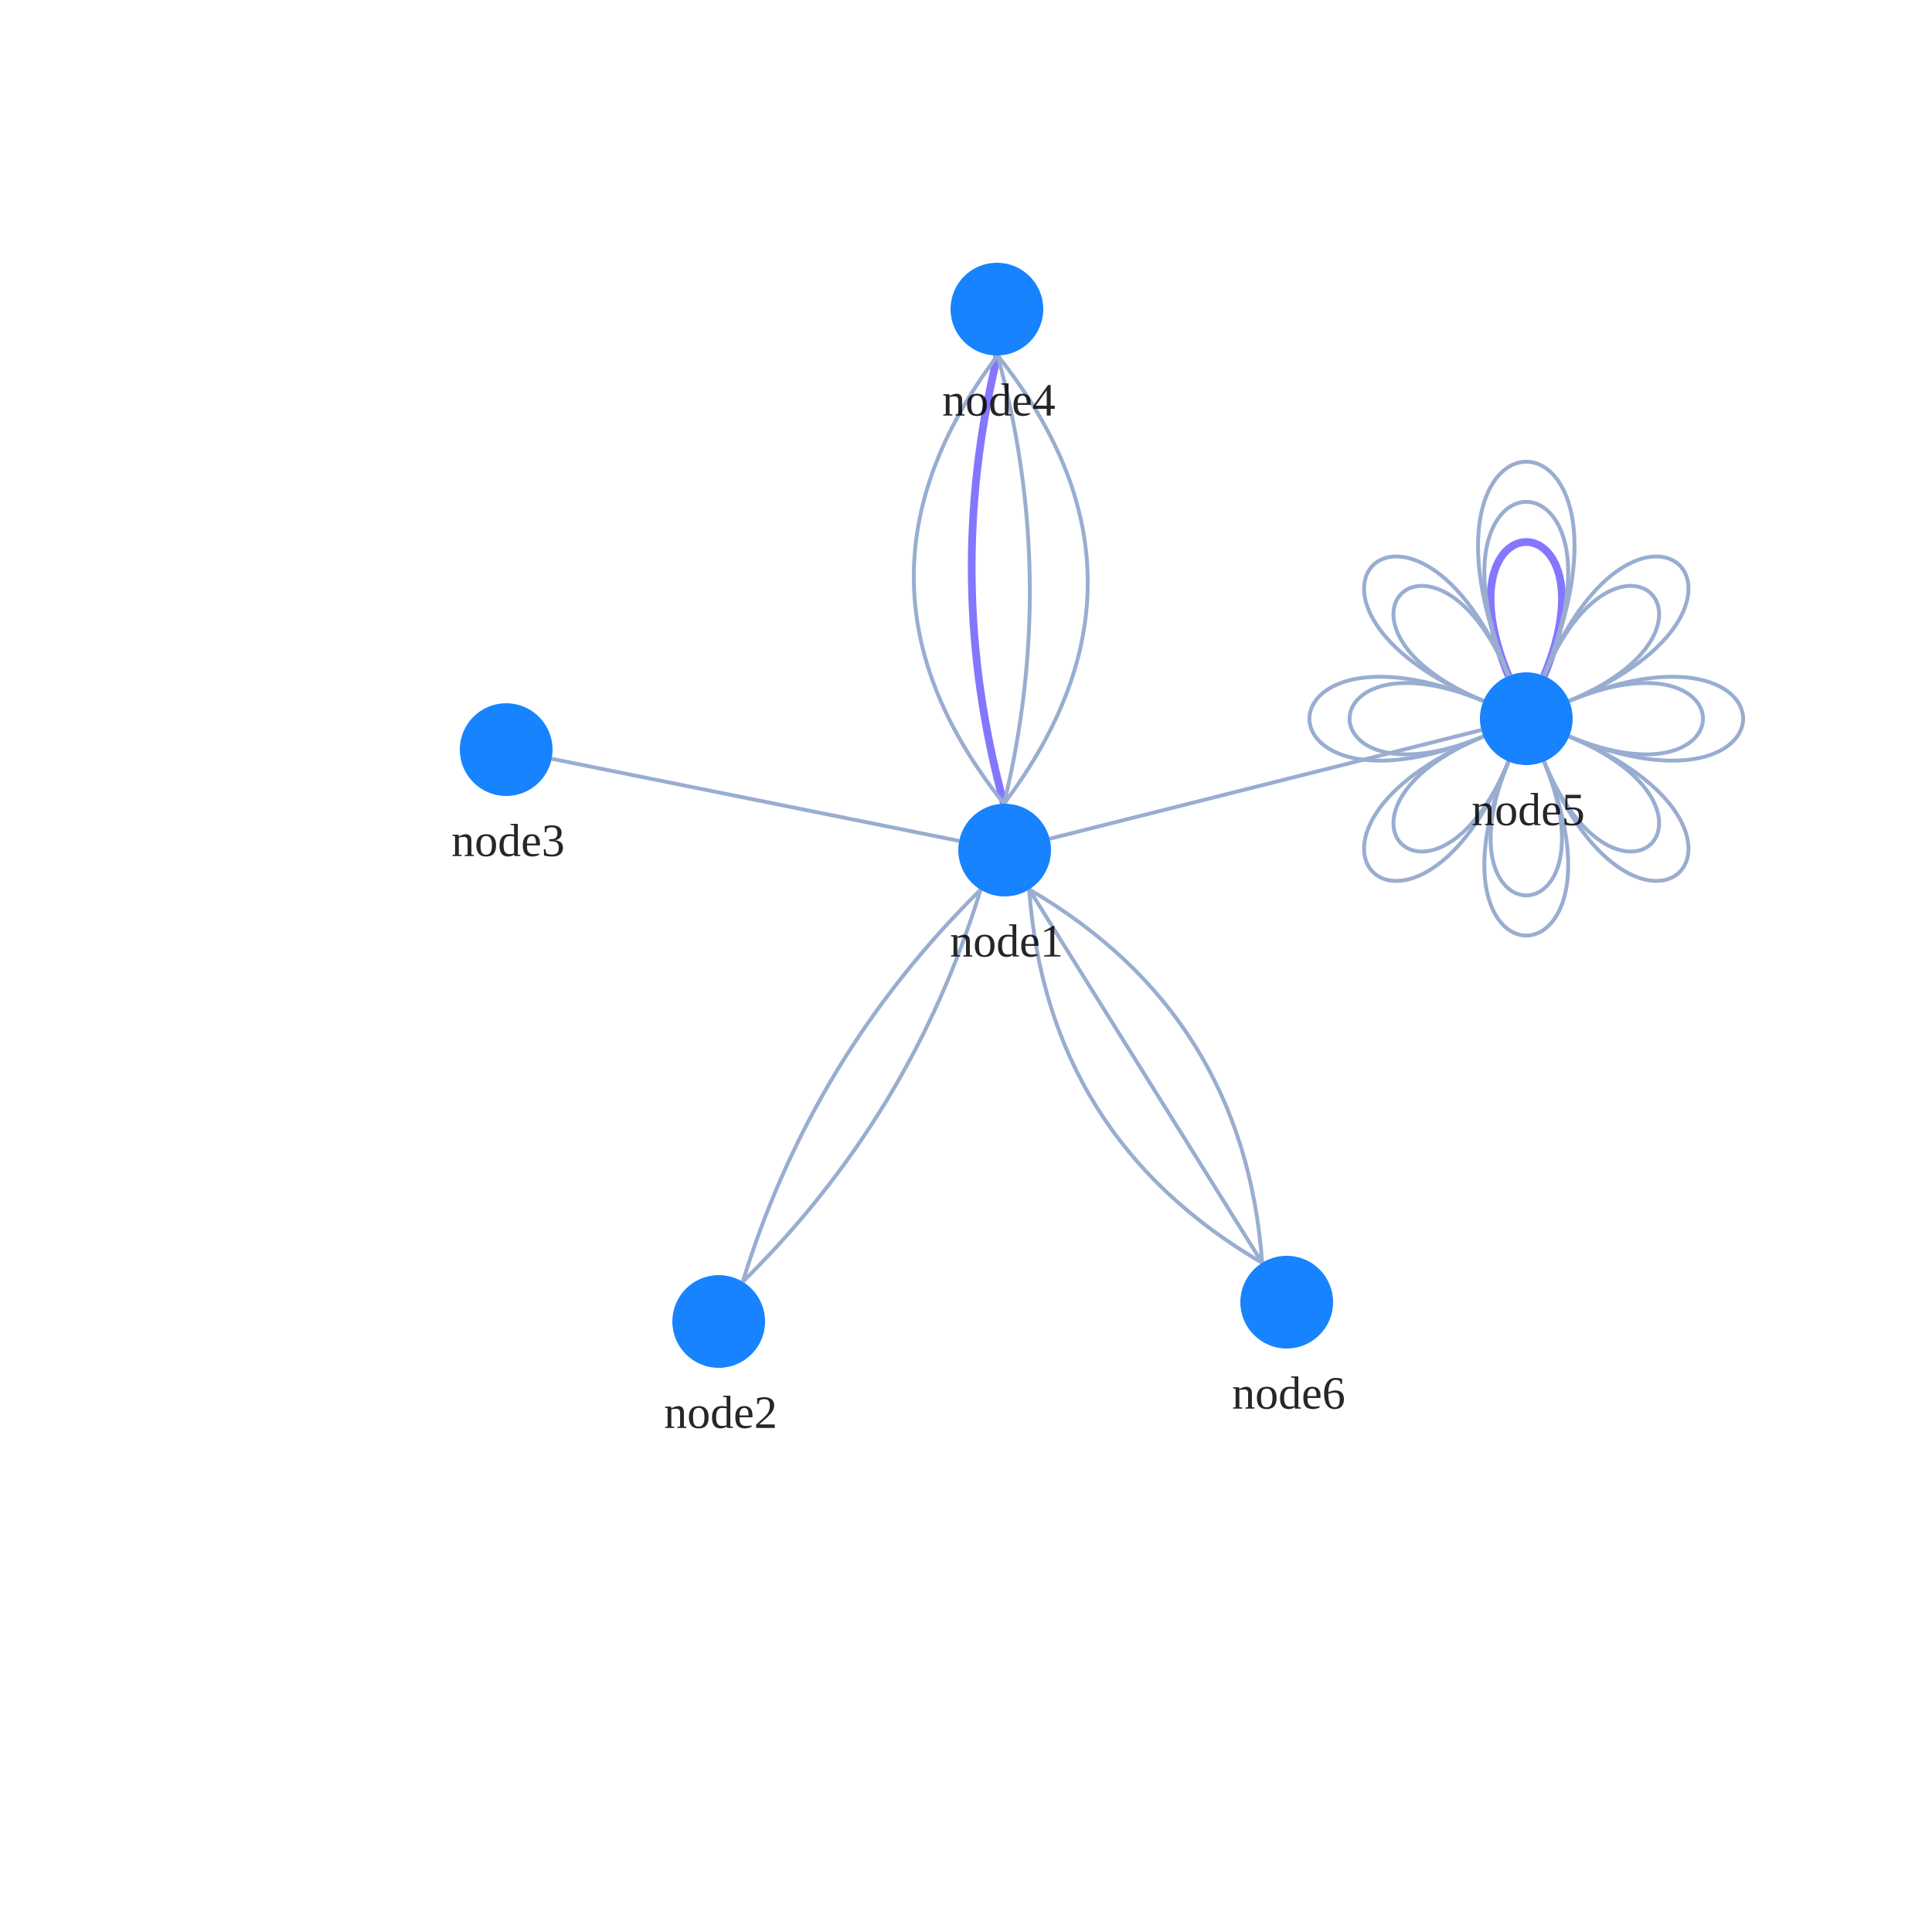
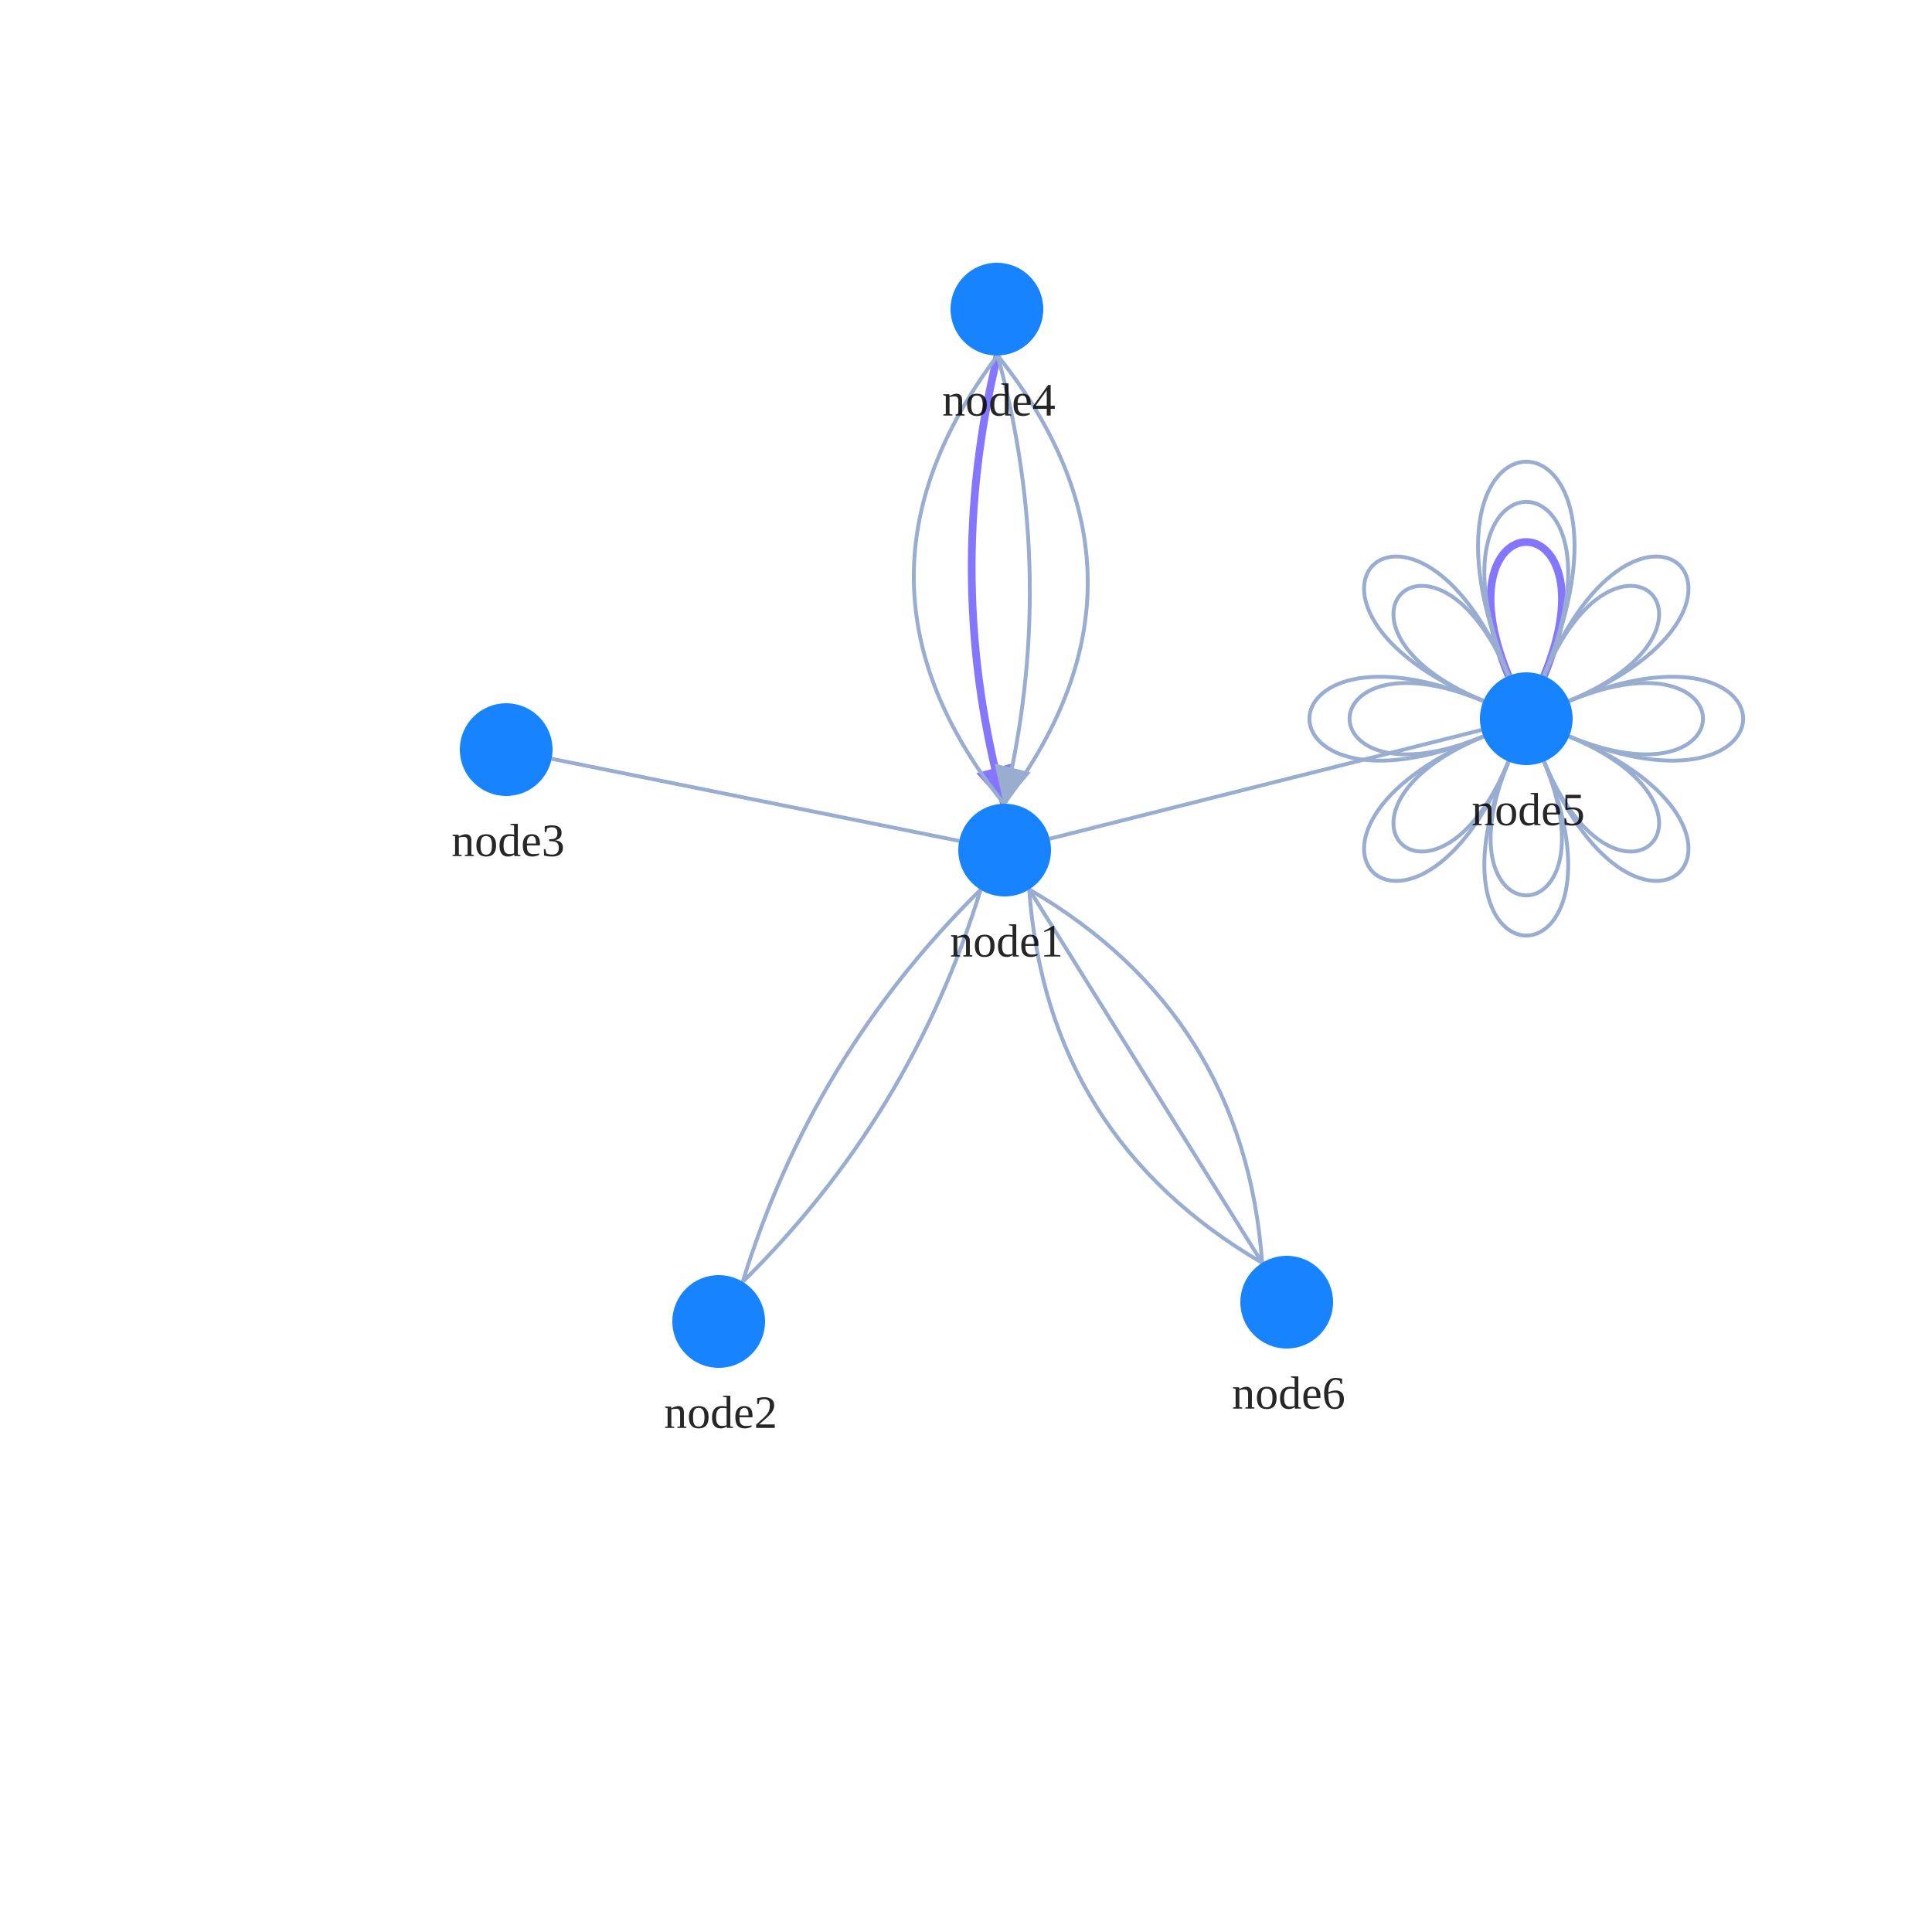
<svg xmlns="http://www.w3.org/2000/svg" width="500" height="500" style="background: transparent; position: absolute; outline: none;" color-interpolation-filters="sRGB" tabindex="1">
  <defs />
  <g id="g-svg-camera" transform="matrix(1,0,0,1,0,0)">
    <g id="g-root" fill="none" transform="matrix(1,0,0,1,0,0)">
      <g id="g-svg-7" fill="none" transform="matrix(1,0,0,1,0,0)" />
      <g id="g-svg-6" fill="none" transform="matrix(1,0,0,1,0,0)">
-         <g id="edge1" fill="none" marker-start="false" marker-end="false" transform="matrix(1,0,0,1,0,0)">
-           <g id="edge1" fill="none" marker-start="false" marker-end="false" stroke="transparent" stroke-width="4" />
+         <g id="edge1" fill="none" marker-start="true" marker-end="false" transform="matrix(1,0,0,1,0,0)">
+           <g id="edge1" fill="none" marker-start="true" marker-end="false" stroke="transparent" stroke-width="4" />
          <g transform="matrix(1,0,0,1,251.4779,91.99878)">
-             <path id="key" fill="none" d="M 8.351,116.002 Q -7.476 58.215,6.694 0" stroke-width="2" stroke="rgba(133,118,255,1)" />
-             <path id="key" fill="none" d="M 8.351,116.002 Q -7.476 58.215,6.694 0" stroke-width="4" stroke="transparent" />
-           </g>
-         </g>
-         <g id="edge2" fill="none" marker-start="false" marker-end="false" transform="matrix(1,0,0,1,0,0)">
-           <g id="edge2" fill="none" marker-start="false" marker-end="false" stroke="transparent" stroke-width="3" />
+             <path id="key" fill="none" d="M 7.03,111.18 L 8.351,116.002 Q -7.476 58.215,6.694 0" stroke-width="2" stroke="rgba(133,118,255,1)" />
+             <path id="key" fill="none" d="M 7.03,111.18 L 8.351,116.002 Q -7.476 58.215,6.694 0" stroke-width="4" stroke="transparent" />
+             <g transform="matrix(-0.264158,-0.964479,0.964479,-0.264158,7.029922,111.1801)">
+               <path id="g-svg-35" fill="rgba(133,118,255,1)" d="M 0,4 L 8,0 L 8,8 Z" transform="translate(-4,-4)" stroke-width="1" stroke="rgba(133,118,255,1)" width="8" height="8" stroke-dasharray="0,0" />
+               <path id="g-svg-35" fill="transparent" d="M 0,4 L 8,0 L 8,8 Z" transform="translate(-4,-4)" stroke-width="3" stroke="transparent" width="8" height="8" stroke-dasharray="0,0" />
+             </g>
+           </g>
+         </g>
+         <g id="edge2" fill="none" marker-start="false" marker-end="true" transform="matrix(1,0,0,1,0,0)">
+           <g id="edge2" fill="none" marker-start="false" marker-end="true" stroke="transparent" stroke-width="3" />
          <g transform="matrix(1,0,0,1,258.1714,91.99878)">
-             <path id="key" fill="none" d="M 0,0 Q 15.827 57.787,1.657 116.002" stroke-width="1" stroke="rgba(153,173,209,1)" />
-             <path id="key" fill="none" d="M 0,0 Q 15.827 57.787,1.657 116.002" stroke-width="3" stroke="transparent" />
+             <path id="key" fill="none" d="M 0,0 Q 15.827 57.787,1.657 116.002 L 2.84,111.144" stroke-width="1" stroke="rgba(153,173,209,1)" />
+             <path id="key" fill="none" d="M 0,0 Q 15.827 57.787,1.657 116.002 L 2.84,111.144" stroke-width="3" stroke="transparent" />
+             <g transform="matrix(0.236499,-0.971632,0.971632,0.236499,2.839673,111.1443)">
+               <path id="g-svg-39" fill="rgba(153,173,209,1)" d="M 0,4 L 8,0 L 8,8 Z" transform="translate(-4,-4)" stroke-width="1" stroke="rgba(153,173,209,1)" width="8" height="8" stroke-dasharray="0,0" />
+               <path id="g-svg-39" fill="transparent" d="M 0,4 L 8,0 L 8,8 Z" transform="translate(-4,-4)" stroke-width="3" stroke="transparent" width="8" height="8" stroke-dasharray="0,0" />
+             </g>
          </g>
        </g>
        <g id="edge3" fill="none" marker-start="false" marker-end="false" transform="matrix(1,0,0,1,0,0)">
          <g id="edge3" fill="none" marker-start="false" marker-end="false" stroke="transparent" stroke-width="3" />
          <g transform="matrix(1,0,0,1,236.4947,91.99878)">
            <path id="key" fill="none" d="M 21.677,0 Q -22.49 58.644,23.334 116.002" stroke-width="1" stroke="rgba(153,173,209,1)" />
            <path id="key" fill="none" d="M 21.677,0 Q -22.49 58.644,23.334 116.002" stroke-width="3" stroke="transparent" />
          </g>
        </g>
        <g id="edge4" fill="none" marker-start="false" marker-end="false" transform="matrix(1,0,0,1,0,0)">
          <g id="edge4" fill="none" marker-start="false" marker-end="false" stroke="transparent" stroke-width="3" />
          <g transform="matrix(1,0,0,1,258.1714,91.99878)">
            <path id="key" fill="none" d="M 1.657,116.002 Q 45.824 57.358,0 0" stroke-width="1" stroke="rgba(153,173,209,1)" />
            <path id="key" fill="none" d="M 1.657,116.002 Q 45.824 57.358,0 0" stroke-width="3" stroke="transparent" />
          </g>
        </g>
        <g id="edge5" fill="none" marker-start="false" marker-end="false" transform="matrix(1,0,0,1,0,0)">
          <g id="edge5" fill="none" marker-start="false" marker-end="false" stroke="transparent" stroke-width="3" />
          <g transform="matrix(1,0,0,1,192.2233,230.2601)">
            <path id="key" fill="none" d="M 61.553,0 Q 43.602 58.519,0 101.48" stroke-width="1" stroke="rgba(153,173,209,1)" />
            <path id="key" fill="none" d="M 61.553,0 Q 43.602 58.519,0 101.48" stroke-width="3" stroke="transparent" />
          </g>
        </g>
        <g id="edge6" fill="none" marker-start="false" marker-end="false" transform="matrix(1,0,0,1,0,0)">
          <g id="edge6" fill="none" marker-start="false" marker-end="false" stroke="transparent" stroke-width="3" />
          <g transform="matrix(1,0,0,1,192.2233,230.2601)">
            <path id="key" fill="none" d="M 61.553,0 Q 17.952 42.961,0 101.48" stroke-width="1" stroke="rgba(153,173,209,1)" />
            <path id="key" fill="none" d="M 61.553,0 Q 17.952 42.961,0 101.48" stroke-width="3" stroke="transparent" />
          </g>
        </g>
        <g id="edge7" fill="none" marker-start="false" marker-end="false" transform="matrix(1,0,0,1,0,0)">
          <g id="edge7" fill="none" marker-start="false" marker-end="false" stroke="transparent" stroke-width="3" />
          <g transform="matrix(1,0,0,1,142.7634,196.3709)">
            <path id="key" fill="none" d="M 105.473,21.258 Q 52.737 10.629,0 0" stroke-width="1" stroke="rgba(153,173,209,1)" />
            <path id="key" fill="none" d="M 105.473,21.258 Q 52.737 10.629,0 0" stroke-width="3" stroke="transparent" />
          </g>
        </g>
        <g id="edge8" fill="none" marker-start="false" marker-end="false" transform="matrix(1,0,0,1,0,0)">
          <g id="edge8" fill="none" marker-start="false" marker-end="false" stroke="transparent" stroke-width="3" />
          <g transform="matrix(1,0,0,1,271.6366,188.9307)">
            <path id="key" fill="none" d="M 0,28.139 Q 55.863 14.069,111.727 0" stroke-width="1" stroke="rgba(153,173,209,1)" />
            <path id="key" fill="none" d="M 0,28.139 Q 55.863 14.069,111.727 0" stroke-width="3" stroke="transparent" />
          </g>
        </g>
        <g id="edge9" fill="none" marker-start="false" marker-end="false" transform="matrix(1,0,0,1,0,0)">
          <g id="edge9" fill="none" marker-start="false" marker-end="false" stroke="transparent" stroke-width="3" />
          <g transform="matrix(1,0,0,1,266.3522,230.1809)">
            <path id="key" fill="none" d="M 0,0 Q 30.148 48.319,60.296 96.638" stroke-width="1" stroke="rgba(153,173,209,1)" />
            <path id="key" fill="none" d="M 0,0 Q 30.148 48.319,60.296 96.638" stroke-width="3" stroke="transparent" />
          </g>
        </g>
        <g id="edge10" fill="none" marker-start="false" marker-end="false" transform="matrix(1,0,0,1,0,0)">
          <g id="edge10" fill="none" marker-start="false" marker-end="false" stroke="transparent" stroke-width="3" />
          <g transform="matrix(1,0,0,1,266.3522,230.1809)">
            <path id="key" fill="none" d="M 0,0 Q 4.696 64.2,60.296 96.638" stroke-width="1" stroke="rgba(153,173,209,1)" />
            <path id="key" fill="none" d="M 0,0 Q 4.696 64.2,60.296 96.638" stroke-width="3" stroke="transparent" />
          </g>
        </g>
        <g id="edge11" fill="none" marker-start="false" marker-end="false" transform="matrix(1,0,0,1,0,0)">
          <g id="edge11" fill="none" marker-start="false" marker-end="false" stroke="transparent" stroke-width="3" />
          <g transform="matrix(1,0,0,1,266.3522,230.1809)">
            <path id="key" fill="none" d="M 0,0 Q 55.6 32.439,60.296 96.638" stroke-width="1" stroke="rgba(153,173,209,1)" />
            <path id="key" fill="none" d="M 0,0 Q 55.6 32.439,60.296 96.638" stroke-width="3" stroke="transparent" />
          </g>
        </g>
        <g id="loop1" fill="none" marker-start="false" marker-end="false" transform="matrix(1,0,0,1,0,0)">
          <g id="loop1" fill="none" marker-start="false" marker-end="false" stroke="transparent" stroke-width="4" />
          <g transform="matrix(1,0,0,1,385.7661,140.268)">
            <path id="key" fill="none" d="M 4.642,34.645 C -14.493 -11.548,32.96 -11.548,13.826 34.645" stroke-width="2" stroke="rgba(133,118,255,1)" />
            <path id="key" fill="none" d="M 4.642,34.645 C -14.493 -11.548,32.96 -11.548,13.826 34.645" stroke-width="4" stroke="transparent" />
          </g>
        </g>
        <g id="loop2" fill="none" marker-start="false" marker-end="false" transform="matrix(1,0,0,1,0,0)">
          <g id="loop2" fill="none" marker-start="false" marker-end="false" stroke="transparent" stroke-width="3" />
          <g transform="matrix(1,0,0,1,399.5922,151.6207)">
            <path id="key" fill="none" d="M 0,23.293 C 19.134 -22.901,52.688 10.653,6.494 29.787" stroke-width="1" stroke="rgba(153,173,209,1)" />
            <path id="key" fill="none" d="M 0,23.293 C 19.134 -22.901,52.688 10.653,6.494 29.787" stroke-width="3" stroke="transparent" />
          </g>
        </g>
        <g id="loop3" fill="none" marker-start="false" marker-end="false" transform="matrix(1,0,0,1,0,0)">
          <g id="loop3" fill="none" marker-start="false" marker-end="false" stroke="transparent" stroke-width="3" />
          <g transform="matrix(1,0,0,1,406.0865,176.7662)">
            <path id="key" fill="none" d="M 0,4.642 C 46.194 -14.493,46.194 32.96,0 13.826" stroke-width="1" stroke="rgba(153,173,209,1)" />
            <path id="key" fill="none" d="M 0,4.642 C 46.194 -14.493,46.194 32.96,0 13.826" stroke-width="3" stroke="transparent" />
          </g>
        </g>
        <g id="loop4" fill="none" marker-start="false" marker-end="false" transform="matrix(1,0,0,1,0,0)">
          <g id="loop4" fill="none" marker-start="false" marker-end="false" stroke="transparent" stroke-width="3" />
          <g transform="matrix(1,0,0,1,399.5922,190.5922)">
            <path id="key" fill="none" d="M 6.494,0 C 52.688 19.134,19.134 52.688,0 6.494" stroke-width="1" stroke="rgba(153,173,209,1)" />
            <path id="key" fill="none" d="M 6.494,0 C 52.688 19.134,19.134 52.688,0 6.494" stroke-width="3" stroke="transparent" />
          </g>
        </g>
        <g id="loop5" fill="none" marker-start="false" marker-end="false" transform="matrix(1,0,0,1,0,0)">
          <g id="loop5" fill="none" marker-start="false" marker-end="false" stroke="transparent" stroke-width="3" />
          <g transform="matrix(1,0,0,1,385.7661,197.0865)">
            <path id="key" fill="none" d="M 13.826,0 C 32.96 46.194,-14.493 46.194,4.642 0" stroke-width="1" stroke="rgba(153,173,209,1)" />
            <path id="key" fill="none" d="M 13.826,0 C 32.96 46.194,-14.493 46.194,4.642 0" stroke-width="3" stroke="transparent" />
          </g>
        </g>
        <g id="loop6" fill="none" marker-start="false" marker-end="false" transform="matrix(1,0,0,1,0,0)">
          <g id="loop6" fill="none" marker-start="false" marker-end="false" stroke="transparent" stroke-width="3" />
          <g transform="matrix(1,0,0,1,360.6207,190.5922)">
            <path id="key" fill="none" d="M 29.787,6.494 C 10.653 52.688,-22.901 19.134,23.293 0" stroke-width="1" stroke="rgba(153,173,209,1)" />
            <path id="key" fill="none" d="M 29.787,6.494 C 10.653 52.688,-22.901 19.134,23.293 0" stroke-width="3" stroke="transparent" />
          </g>
        </g>
        <g id="loop7" fill="none" marker-start="false" marker-end="false" transform="matrix(1,0,0,1,0,0)">
          <g id="loop7" fill="none" marker-start="false" marker-end="false" stroke="transparent" stroke-width="3" />
          <g transform="matrix(1,0,0,1,349.268,176.7662)">
            <path id="key" fill="none" d="M 34.645,13.826 C -11.548 32.96,-11.548 -14.493,34.645 4.642" stroke-width="1" stroke="rgba(153,173,209,1)" />
            <path id="key" fill="none" d="M 34.645,13.826 C -11.548 32.96,-11.548 -14.493,34.645 4.642" stroke-width="3" stroke="transparent" />
          </g>
        </g>
        <g id="loop8" fill="none" marker-start="false" marker-end="false" transform="matrix(1,0,0,1,0,0)">
          <g id="loop8" fill="none" marker-start="false" marker-end="false" stroke="transparent" stroke-width="3" />
          <g transform="matrix(1,0,0,1,360.6207,151.6207)">
            <path id="key" fill="none" d="M 23.293,29.787 C -22.901 10.653,10.653 -22.901,29.787 23.293" stroke-width="1" stroke="rgba(153,173,209,1)" />
            <path id="key" fill="none" d="M 23.293,29.787 C -22.901 10.653,10.653 -22.901,29.787 23.293" stroke-width="3" stroke="transparent" />
          </g>
        </g>
        <g id="loop9" fill="none" marker-start="false" marker-end="false" transform="matrix(1,0,0,1,0,0)">
          <g id="loop9" fill="none" marker-start="false" marker-end="false" stroke="transparent" stroke-width="3" />
          <g transform="matrix(1,0,0,1,384.1439,129.8743)">
            <path id="key" fill="none" d="M 6.264,45.039 C -18.611 -15.013,40.323 -15.013,15.448 45.039" stroke-width="1" stroke="rgba(153,173,209,1)" />
            <path id="key" fill="none" d="M 6.264,45.039 C -18.611 -15.013,40.323 -15.013,15.448 45.039" stroke-width="3" stroke="transparent" />
          </g>
        </g>
        <g id="loop10" fill="none" marker-start="false" marker-end="false" transform="matrix(1,0,0,1,0,0)">
          <g id="loop10" fill="none" marker-start="false" marker-end="false" stroke="transparent" stroke-width="3" />
          <g transform="matrix(1,0,0,1,399.5922,144.0171)">
            <path id="key" fill="none" d="M 0,30.896 C 24.874 -29.156,66.547 12.516,6.494 37.391" stroke-width="1" stroke="rgba(153,173,209,1)" />
            <path id="key" fill="none" d="M 0,30.896 C 24.874 -29.156,66.547 12.516,6.494 37.391" stroke-width="3" stroke="transparent" />
          </g>
        </g>
        <g id="loop11" fill="none" marker-start="false" marker-end="false" transform="matrix(1,0,0,1,0,0)">
          <g id="loop11" fill="none" marker-start="false" marker-end="false" stroke="transparent" stroke-width="3" />
          <g transform="matrix(1,0,0,1,406.0865,175.1439)">
            <path id="key" fill="none" d="M 0,6.264 C 60.052 -18.611,60.052 40.323,0 15.448" stroke-width="1" stroke="rgba(153,173,209,1)" />
            <path id="key" fill="none" d="M 0,6.264 C 60.052 -18.611,60.052 40.323,0 15.448" stroke-width="3" stroke="transparent" />
          </g>
        </g>
        <g id="loop12" fill="none" marker-start="false" marker-end="false" transform="matrix(1,0,0,1,0,0)">
          <g id="loop12" fill="none" marker-start="false" marker-end="false" stroke="transparent" stroke-width="3" />
          <g transform="matrix(1,0,0,1,399.5922,190.5922)">
            <path id="key" fill="none" d="M 6.494,0 C 66.547 24.874,24.874 66.547,0 6.494" stroke-width="1" stroke="rgba(153,173,209,1)" />
            <path id="key" fill="none" d="M 6.494,0 C 66.547 24.874,24.874 66.547,0 6.494" stroke-width="3" stroke="transparent" />
          </g>
        </g>
        <g id="loop13" fill="none" marker-start="false" marker-end="false" transform="matrix(1,0,0,1,0,0)">
          <g id="loop13" fill="none" marker-start="false" marker-end="false" stroke="transparent" stroke-width="3" />
          <g transform="matrix(1,0,0,1,384.1439,197.0865)">
            <path id="key" fill="none" d="M 15.448,0 C 40.323 60.052,-18.611 60.052,6.264 0" stroke-width="1" stroke="rgba(153,173,209,1)" />
            <path id="key" fill="none" d="M 15.448,0 C 40.323 60.052,-18.611 60.052,6.264 0" stroke-width="3" stroke="transparent" />
          </g>
        </g>
        <g id="loop14" fill="none" marker-start="false" marker-end="false" transform="matrix(1,0,0,1,0,0)">
          <g id="loop14" fill="none" marker-start="false" marker-end="false" stroke="transparent" stroke-width="3" />
          <g transform="matrix(1,0,0,1,353.0171,190.5922)">
            <path id="key" fill="none" d="M 37.391,6.494 C 12.516 66.547,-29.156 24.874,30.896 0" stroke-width="1" stroke="rgba(153,173,209,1)" />
            <path id="key" fill="none" d="M 37.391,6.494 C 12.516 66.547,-29.156 24.874,30.896 0" stroke-width="3" stroke="transparent" />
          </g>
        </g>
        <g id="loop15" fill="none" marker-start="false" marker-end="false" transform="matrix(1,0,0,1,0,0)">
          <g id="loop15" fill="none" marker-start="false" marker-end="false" stroke="transparent" stroke-width="3" />
          <g transform="matrix(1,0,0,1,338.8743,175.1439)">
            <path id="key" fill="none" d="M 45.039,15.448 C -15.013 40.323,-15.013 -18.611,45.039 6.264" stroke-width="1" stroke="rgba(153,173,209,1)" />
            <path id="key" fill="none" d="M 45.039,15.448 C -15.013 40.323,-15.013 -18.611,45.039 6.264" stroke-width="3" stroke="transparent" />
          </g>
        </g>
        <g id="loop16" fill="none" marker-start="false" marker-end="false" transform="matrix(1,0,0,1,0,0)">
          <g id="loop16" fill="none" marker-start="false" marker-end="false" stroke="transparent" stroke-width="3" />
          <g transform="matrix(1,0,0,1,353.0171,144.0171)">
            <path id="key" fill="none" d="M 30.896,37.391 C -29.156 12.516,12.516 -29.156,37.391 30.896" stroke-width="1" stroke="rgba(153,173,209,1)" />
            <path id="key" fill="none" d="M 30.896,37.391 C -29.156 12.516,12.516 -29.156,37.391 30.896" stroke-width="3" stroke="transparent" />
          </g>
        </g>
        <g id="loop17" fill="none" marker-start="false" marker-end="false" transform="matrix(1,0,0,1,0,0)">
          <g id="loop17" fill="none" marker-start="false" marker-end="false" stroke="transparent" stroke-width="3" />
          <g transform="matrix(1,0,0,1,382.5101,119.4807)">
            <path id="key" fill="none" d="M 7.898,55.433 C -22.717 -18.478,47.697 -18.478,17.082 55.433" stroke-width="1" stroke="rgba(153,173,209,1)" />
            <path id="key" fill="none" d="M 7.898,55.433 C -22.717 -18.478,47.697 -18.478,17.082 55.433" stroke-width="3" stroke="transparent" />
          </g>
        </g>
      </g>
      <g id="g-svg-5" fill="none" transform="matrix(1,0,0,1,0,0)">
        <g id="node1" fill="none" transform="matrix(1,0,0,1,260,220)">
          <g transform="matrix(1,0,0,1,0,0)">
            <circle id="key" fill="rgba(23,131,255,1)" transform="translate(-12,-12)" cx="12" cy="12" stroke-width="0" stroke="rgba(0,0,0,1)" r="12" />
          </g>
          <g id="label" fill="none" transform="matrix(1,0,0,1,0,12)">
            <g transform="matrix(1,0,0,1,0,0)">
              <text id="text" fill="rgba(0,0,0,0.851)" dominant-baseline="central" paint-order="stroke" dx="0.5" dy="11.5px" font-size="12" text-anchor="middle" font-weight="400">
                node1
              </text>
            </g>
          </g>
        </g>
        <g id="node2" fill="none" transform="matrix(1,0,0,1,186,342)">
          <g transform="matrix(1,0,0,1,0,0)">
            <circle id="key" fill="rgba(23,131,255,1)" transform="translate(-12,-12)" cx="12" cy="12" stroke-width="0" stroke="rgba(0,0,0,1)" r="12" />
          </g>
          <g id="label" fill="none" transform="matrix(1,0,0,1,0,12)">
            <g transform="matrix(1,0,0,1,0,0)">
              <text id="text" fill="rgba(0,0,0,0.851)" dominant-baseline="central" paint-order="stroke" dx="0.5" dy="11.5px" font-size="12" text-anchor="middle" font-weight="400">
                node2
              </text>
            </g>
          </g>
        </g>
        <g id="node3" fill="none" transform="matrix(1,0,0,1,131,194)">
          <g transform="matrix(1,0,0,1,0,0)">
            <circle id="key" fill="rgba(23,131,255,1)" transform="translate(-12,-12)" cx="12" cy="12" stroke-width="0" stroke="rgba(0,0,0,1)" r="12" />
          </g>
          <g id="label" fill="none" transform="matrix(1,0,0,1,0,12)">
            <g transform="matrix(1,0,0,1,0,0)">
              <text id="text" fill="rgba(0,0,0,0.851)" dominant-baseline="central" paint-order="stroke" dx="0.5" dy="11.5px" font-size="12" text-anchor="middle" font-weight="400">
                node3
              </text>
            </g>
          </g>
        </g>
        <g id="node4" fill="none" transform="matrix(1,0,0,1,258,80)">
          <g transform="matrix(1,0,0,1,0,0)">
            <circle id="key" fill="rgba(23,131,255,1)" transform="translate(-12,-12)" cx="12" cy="12" stroke-width="0" stroke="rgba(0,0,0,1)" r="12" />
          </g>
          <g id="label" fill="none" transform="matrix(1,0,0,1,0,12)">
            <g transform="matrix(1,0,0,1,0,0)">
              <text id="text" fill="rgba(0,0,0,0.851)" dominant-baseline="central" paint-order="stroke" dx="0.5" dy="11.5px" font-size="12" text-anchor="middle" font-weight="400">
                node4
              </text>
            </g>
          </g>
        </g>
        <g id="node5" fill="none" transform="matrix(1,0,0,1,395,186)">
          <g transform="matrix(1,0,0,1,0,0)">
            <circle id="key" fill="rgba(23,131,255,1)" transform="translate(-12,-12)" cx="12" cy="12" stroke-width="0" stroke="rgba(0,0,0,1)" r="12" />
          </g>
          <g id="label" fill="none" transform="matrix(1,0,0,1,0,12)">
            <g transform="matrix(1,0,0,1,0,0)">
              <text id="text" fill="rgba(0,0,0,0.851)" dominant-baseline="central" paint-order="stroke" dx="0.5" dy="11.5px" font-size="12" text-anchor="middle" font-weight="400">
                node5
              </text>
            </g>
          </g>
        </g>
        <g id="node6" fill="none" transform="matrix(1,0,0,1,333,337)">
          <g transform="matrix(1,0,0,1,0,0)">
            <circle id="key" fill="rgba(23,131,255,1)" transform="translate(-12,-12)" cx="12" cy="12" stroke-width="0" stroke="rgba(0,0,0,1)" r="12" />
          </g>
          <g id="label" fill="none" transform="matrix(1,0,0,1,0,12)">
            <g transform="matrix(1,0,0,1,0,0)">
              <text id="text" fill="rgba(0,0,0,0.851)" dominant-baseline="central" paint-order="stroke" dx="0.5" dy="11.5px" font-size="12" text-anchor="middle" font-weight="400">
                node6
              </text>
            </g>
          </g>
        </g>
      </g>
    </g>
  </g>
</svg>
